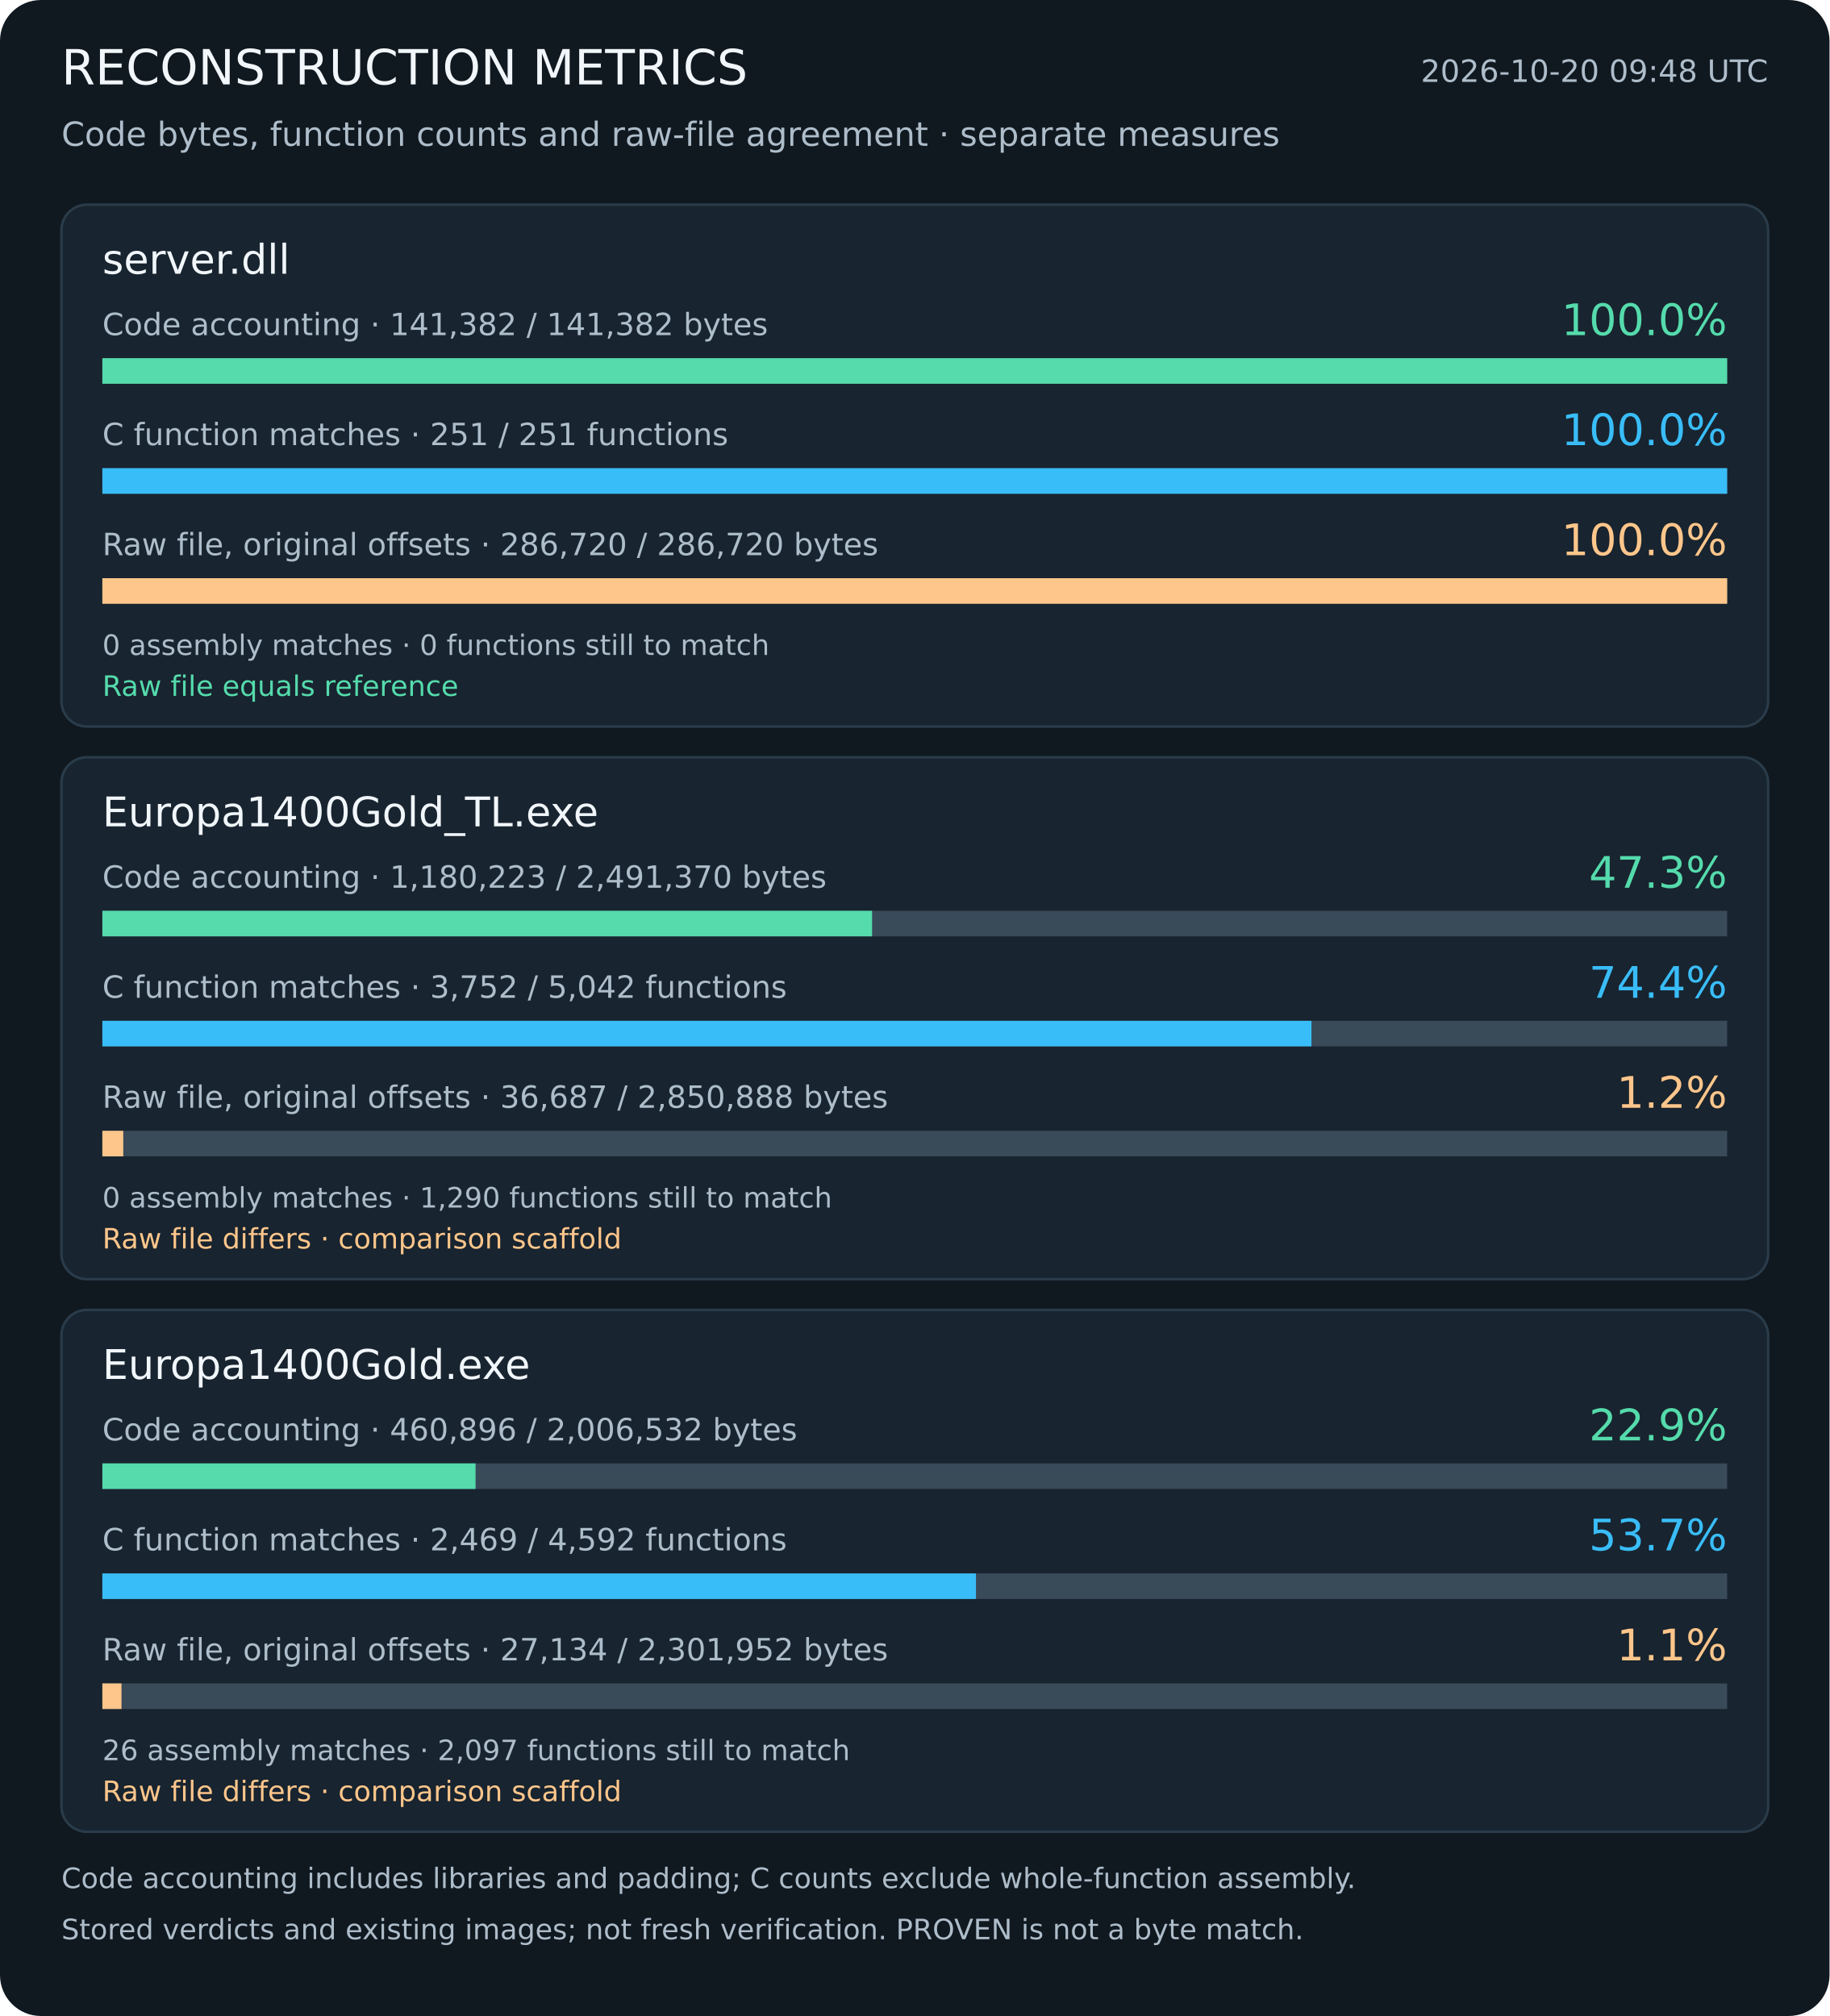
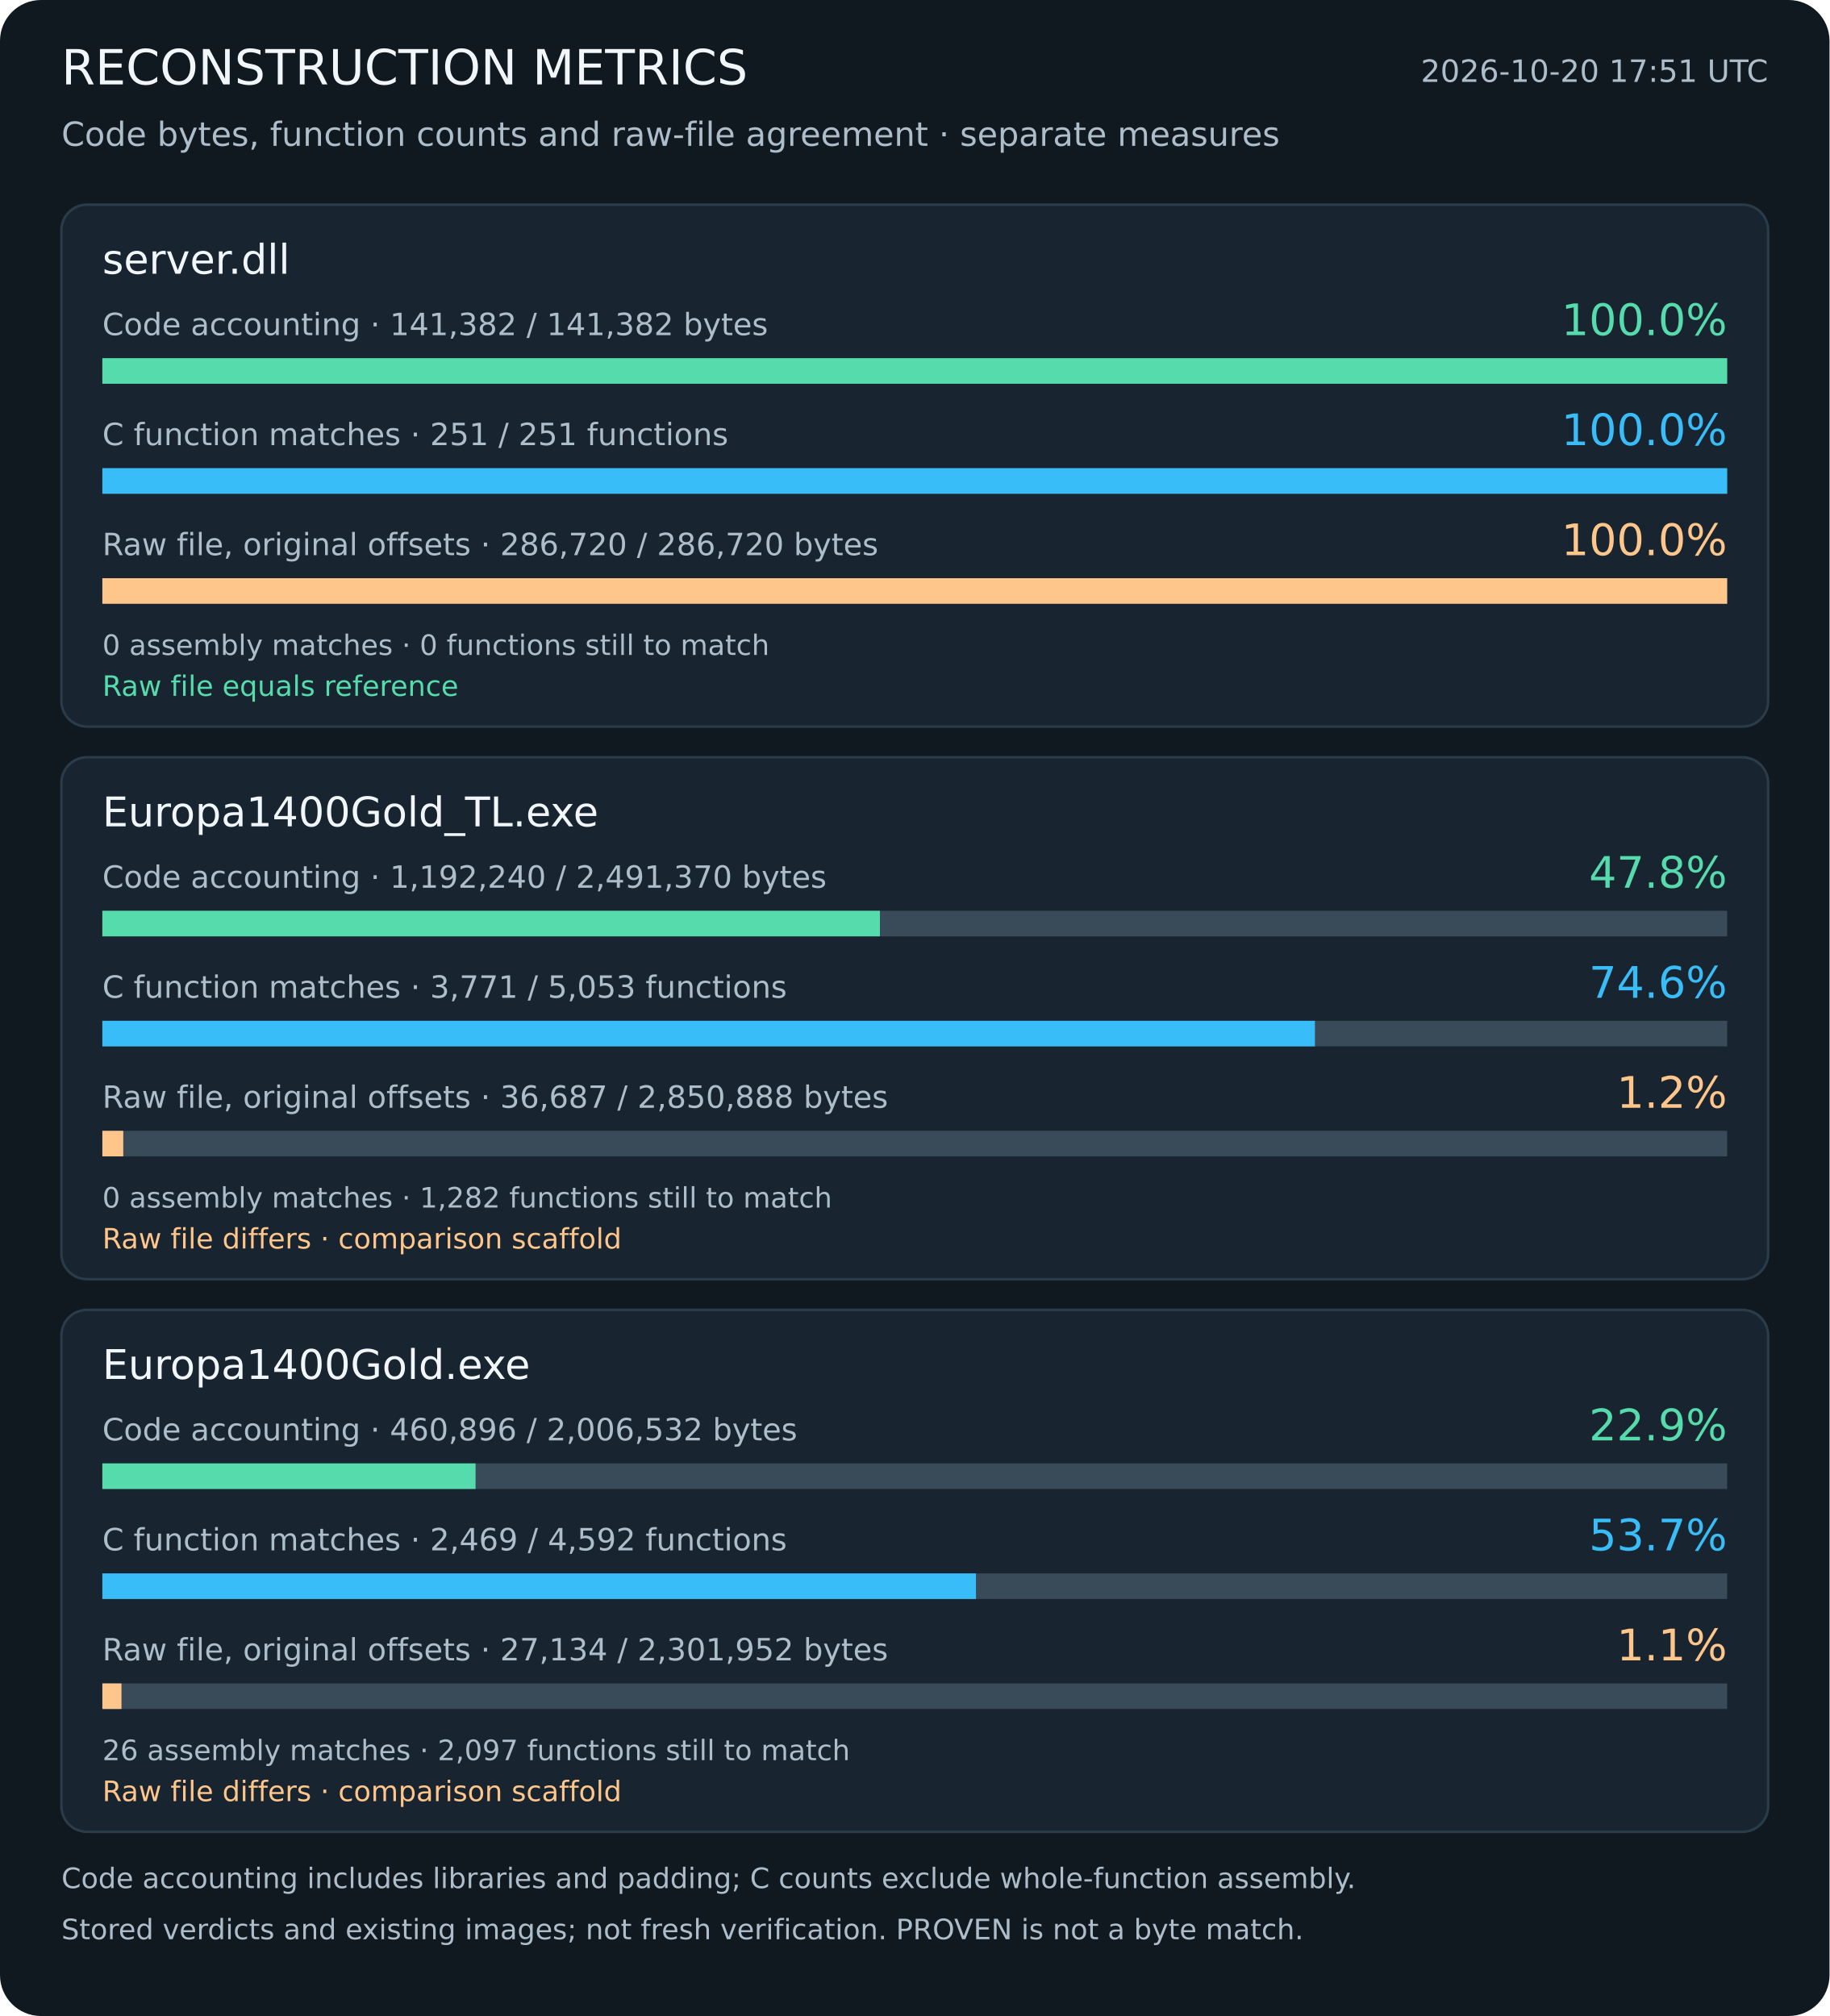
<svg xmlns="http://www.w3.org/2000/svg" width="715" height="788" viewBox="0 0 715 788" role="img" aria-labelledby="title description">
  <rect width="715" height="788" rx="16" fill="#101820" />
  <g font-family="DejaVu Sans, sans-serif">
    <text x="24" y="33" font-size="19" fill="#f1f6fa" text-anchor="start">RECONSTRUCTION METRICS</text>
-     <text x="691" y="32" font-size="12" fill="#aebdca" text-anchor="end">2026-10-20 09:48 UTC</text>
+     <text x="691" y="32" font-size="12" fill="#aebdca" text-anchor="end">2026-10-20 17:51 UTC</text>
    <text x="24" y="57" font-size="13" fill="#aebdca" text-anchor="start">Code bytes, function counts and raw-file agreement · separate measures</text>
    <rect x="24" y="80" width="667" height="204" rx="10" fill="#18242f" stroke="#2a3b49" />
    <text x="40" y="107" font-size="16" fill="#f1f6fa" text-anchor="start">server.dll</text>
    <text x="40" y="131" font-size="12" fill="#aebdca" text-anchor="start">Code accounting · 141,382 / 141,382 bytes</text>
    <text x="675" y="131" font-size="17" fill="#55dbac" text-anchor="end">100.0%</text>
    <rect x="40" y="140" width="635" height="10" fill="#394a59" />
    <rect x="40" y="140" width="635.00" height="10" fill="#55dbac" />
    <text x="40" y="174" font-size="12" fill="#aebdca" text-anchor="start">C function matches · 251 / 251 functions</text>
    <text x="675" y="174" font-size="17" fill="#39bdf8" text-anchor="end">100.0%</text>
    <rect x="40" y="183" width="635" height="10" fill="#394a59" />
    <rect x="40" y="183" width="635.00" height="10" fill="#39bdf8" />
    <text x="40" y="217" font-size="12" fill="#aebdca" text-anchor="start">Raw file, original offsets · 286,720 / 286,720 bytes</text>
    <text x="675" y="217" font-size="17" fill="#ffc68b" text-anchor="end">100.0%</text>
    <rect x="40" y="226" width="635" height="10" fill="#394a59" />
    <rect x="40" y="226" width="635.00" height="10" fill="#ffc68b" />
    <text x="40" y="256" font-size="11" fill="#aebdca" text-anchor="start">0 assembly matches · 0 functions still to match</text>
    <text x="40" y="272" font-size="11" fill="#55dbac" text-anchor="start">Raw file equals reference</text>
    <rect x="24" y="296" width="667" height="204" rx="10" fill="#18242f" stroke="#2a3b49" />
    <text x="40" y="323" font-size="16" fill="#f1f6fa" text-anchor="start">Europa1400Gold_TL.exe</text>
-     <text x="40" y="347" font-size="12" fill="#aebdca" text-anchor="start">Code accounting · 1,180,223 / 2,491,370 bytes</text>
-     <text x="675" y="347" font-size="17" fill="#55dbac" text-anchor="end">47.3%</text>
+     <text x="40" y="347" font-size="12" fill="#aebdca" text-anchor="start">Code accounting · 1,192,240 / 2,491,370 bytes</text>
+     <text x="675" y="347" font-size="17" fill="#55dbac" text-anchor="end">47.8%</text>
    <rect x="40" y="356" width="635" height="10" fill="#394a59" />
-     <rect x="40" y="356" width="300.82" height="10" fill="#55dbac" />
-     <text x="40" y="390" font-size="12" fill="#aebdca" text-anchor="start">C function matches · 3,752 / 5,042 functions</text>
-     <text x="675" y="390" font-size="17" fill="#39bdf8" text-anchor="end">74.4%</text>
+     <rect x="40" y="356" width="303.88" height="10" fill="#55dbac" />
+     <text x="40" y="390" font-size="12" fill="#aebdca" text-anchor="start">C function matches · 3,771 / 5,053 functions</text>
+     <text x="675" y="390" font-size="17" fill="#39bdf8" text-anchor="end">74.6%</text>
    <rect x="40" y="399" width="635" height="10" fill="#394a59" />
-     <rect x="40" y="399" width="472.53" height="10" fill="#39bdf8" />
+     <rect x="40" y="399" width="473.89" height="10" fill="#39bdf8" />
    <text x="40" y="433" font-size="12" fill="#aebdca" text-anchor="start">Raw file, original offsets · 36,687 / 2,850,888 bytes</text>
    <text x="675" y="433" font-size="17" fill="#ffc68b" text-anchor="end">1.2%</text>
    <rect x="40" y="442" width="635" height="10" fill="#394a59" />
    <rect x="40" y="442" width="8.17" height="10" fill="#ffc68b" />
-     <text x="40" y="472" font-size="11" fill="#aebdca" text-anchor="start">0 assembly matches · 1,290 functions still to match</text>
+     <text x="40" y="472" font-size="11" fill="#aebdca" text-anchor="start">0 assembly matches · 1,282 functions still to match</text>
    <text x="40" y="488" font-size="11" fill="#ffc68b" text-anchor="start">Raw file differs · comparison scaffold</text>
    <rect x="24" y="512" width="667" height="204" rx="10" fill="#18242f" stroke="#2a3b49" />
    <text x="40" y="539" font-size="16" fill="#f1f6fa" text-anchor="start">Europa1400Gold.exe</text>
    <text x="40" y="563" font-size="12" fill="#aebdca" text-anchor="start">Code accounting · 460,896 / 2,006,532 bytes</text>
    <text x="675" y="563" font-size="17" fill="#55dbac" text-anchor="end">22.9%</text>
    <rect x="40" y="572" width="635" height="10" fill="#394a59" />
    <rect x="40" y="572" width="145.86" height="10" fill="#55dbac" />
    <text x="40" y="606" font-size="12" fill="#aebdca" text-anchor="start">C function matches · 2,469 / 4,592 functions</text>
    <text x="675" y="606" font-size="17" fill="#39bdf8" text-anchor="end">53.7%</text>
    <rect x="40" y="615" width="635" height="10" fill="#394a59" />
    <rect x="40" y="615" width="341.42" height="10" fill="#39bdf8" />
    <text x="40" y="649" font-size="12" fill="#aebdca" text-anchor="start">Raw file, original offsets · 27,134 / 2,301,952 bytes</text>
    <text x="675" y="649" font-size="17" fill="#ffc68b" text-anchor="end">1.1%</text>
    <rect x="40" y="658" width="635" height="10" fill="#394a59" />
    <rect x="40" y="658" width="7.48" height="10" fill="#ffc68b" />
    <text x="40" y="688" font-size="11" fill="#aebdca" text-anchor="start">26 assembly matches · 2,097 functions still to match</text>
    <text x="40" y="704" font-size="11" fill="#ffc68b" text-anchor="start">Raw file differs · comparison scaffold</text>
    <text x="24" y="738" font-size="11" fill="#aebdca" text-anchor="start">Code accounting includes libraries and padding; C counts exclude whole-function assembly.</text>
    <text x="24" y="758" font-size="11" fill="#aebdca" text-anchor="start">Stored verdicts and existing images; not fresh verification. PROVEN is not a byte match.</text>
  </g>
</svg>
